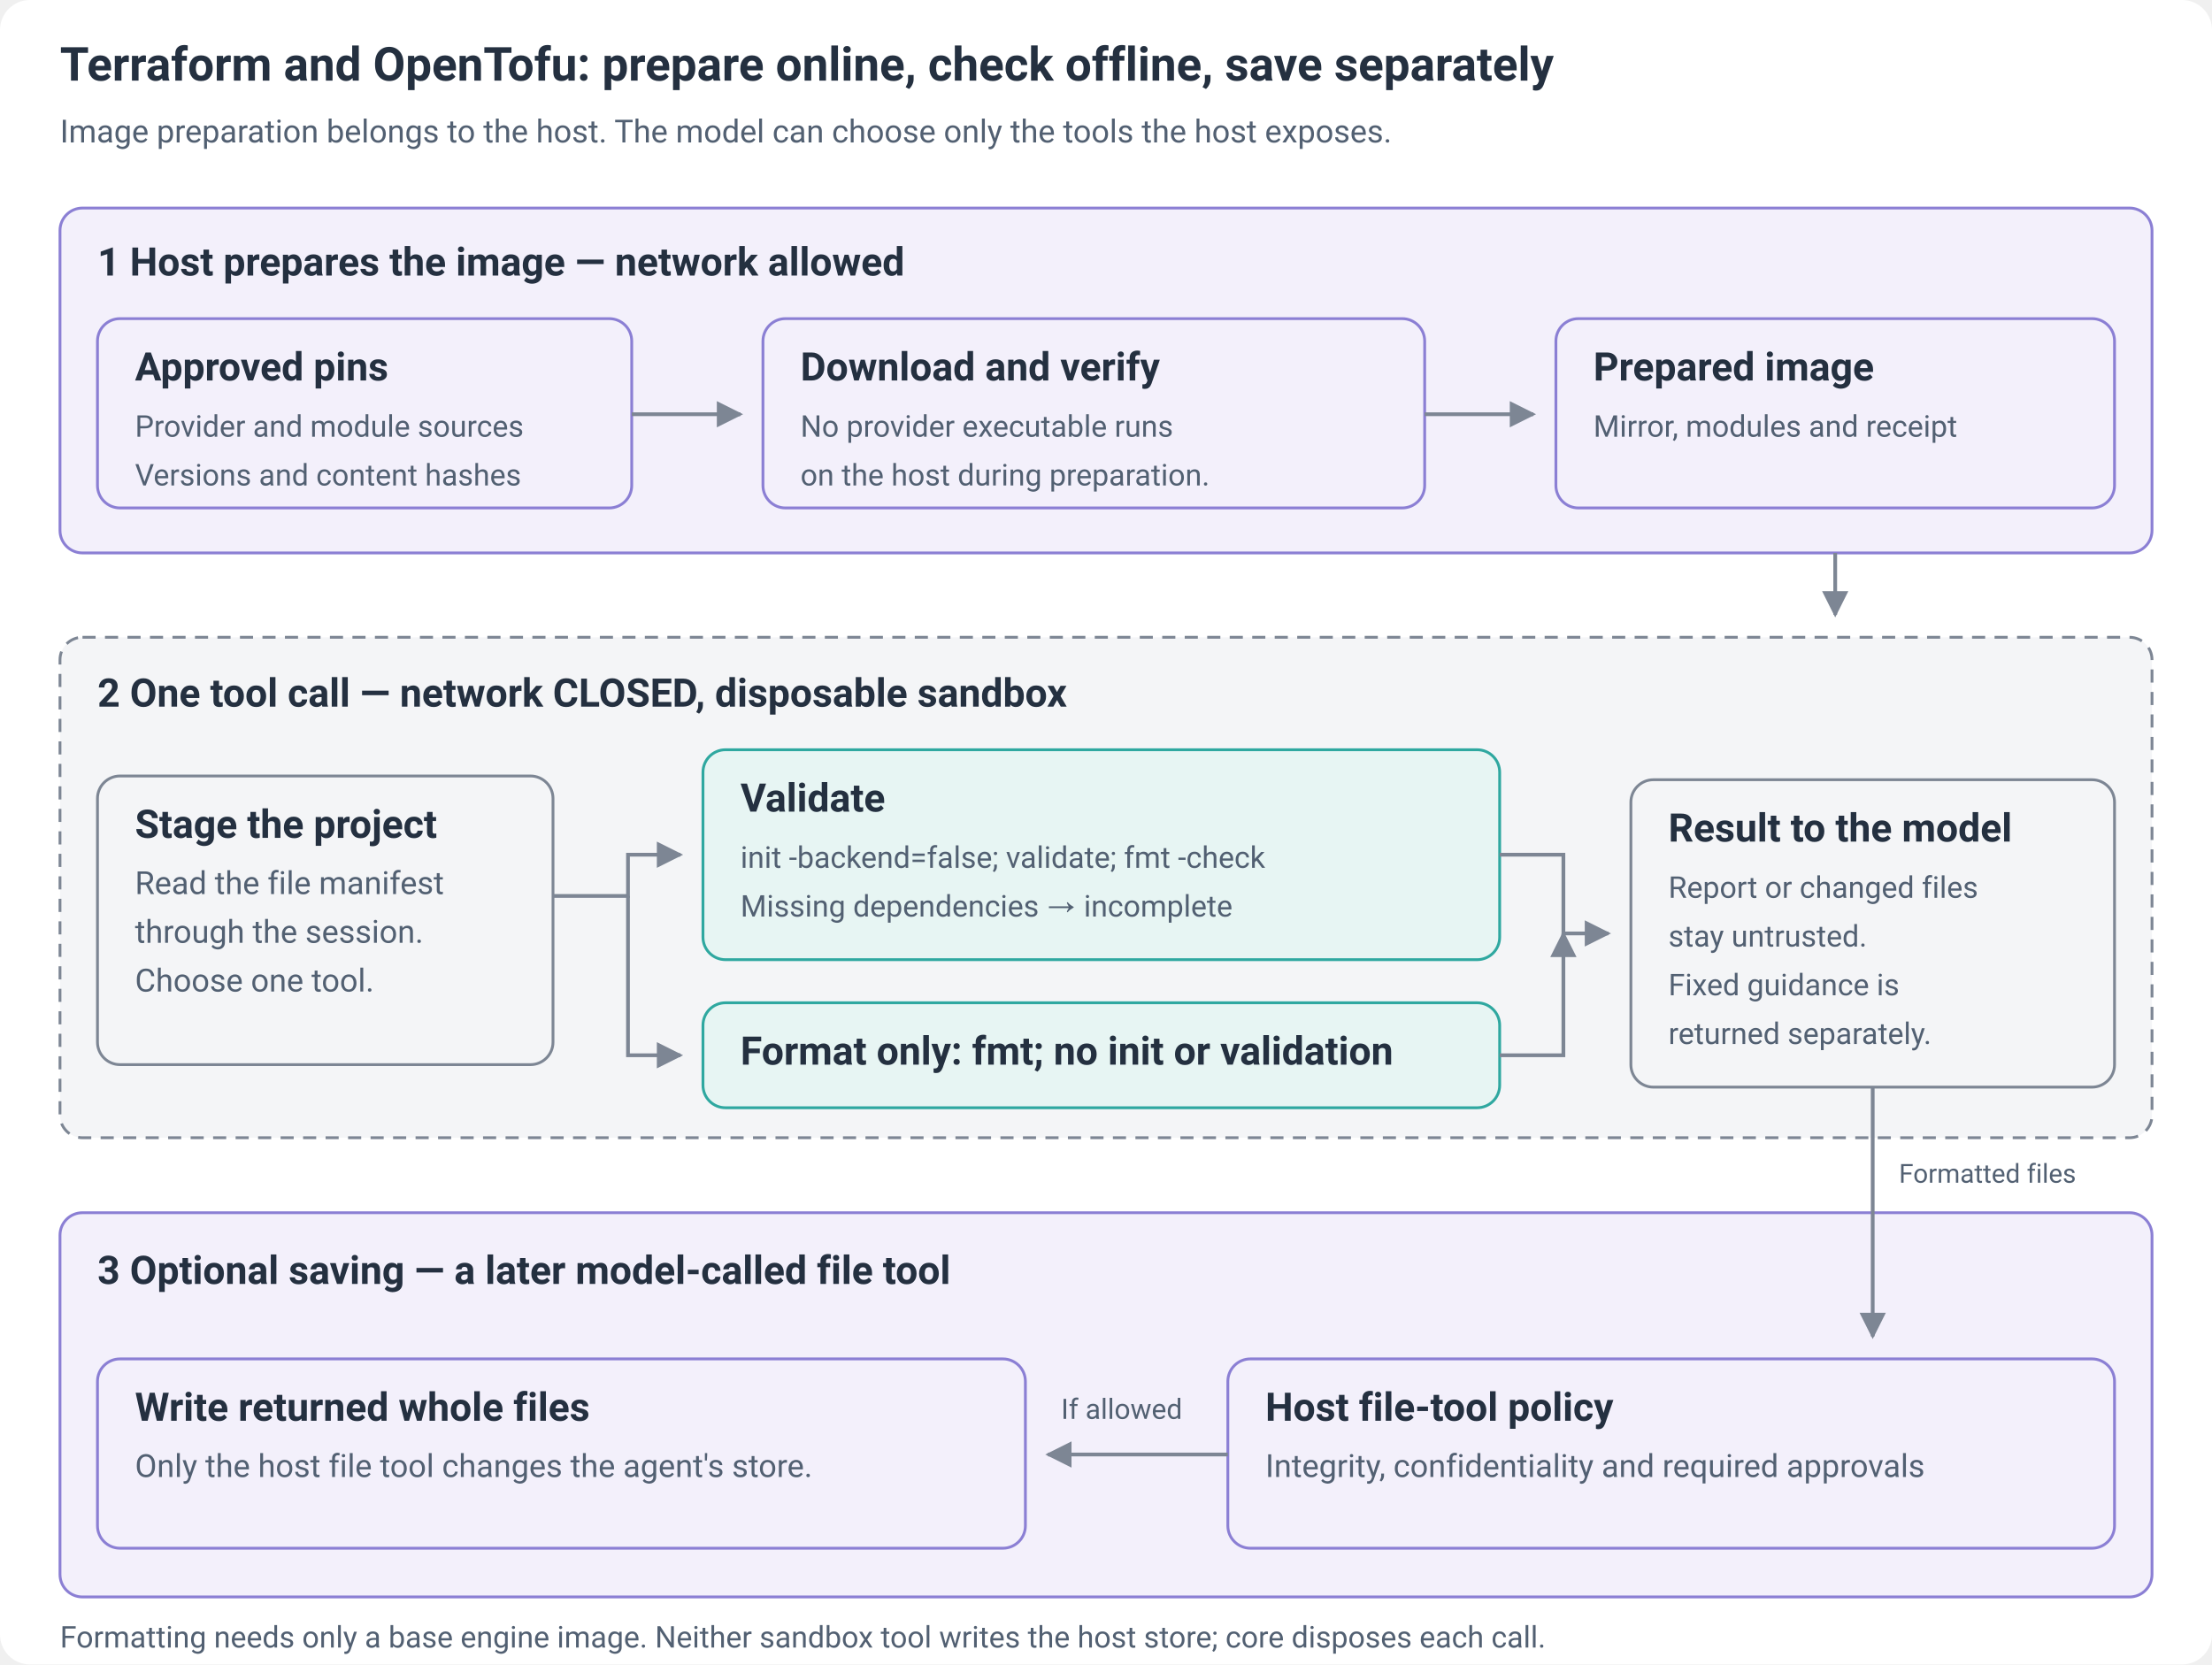
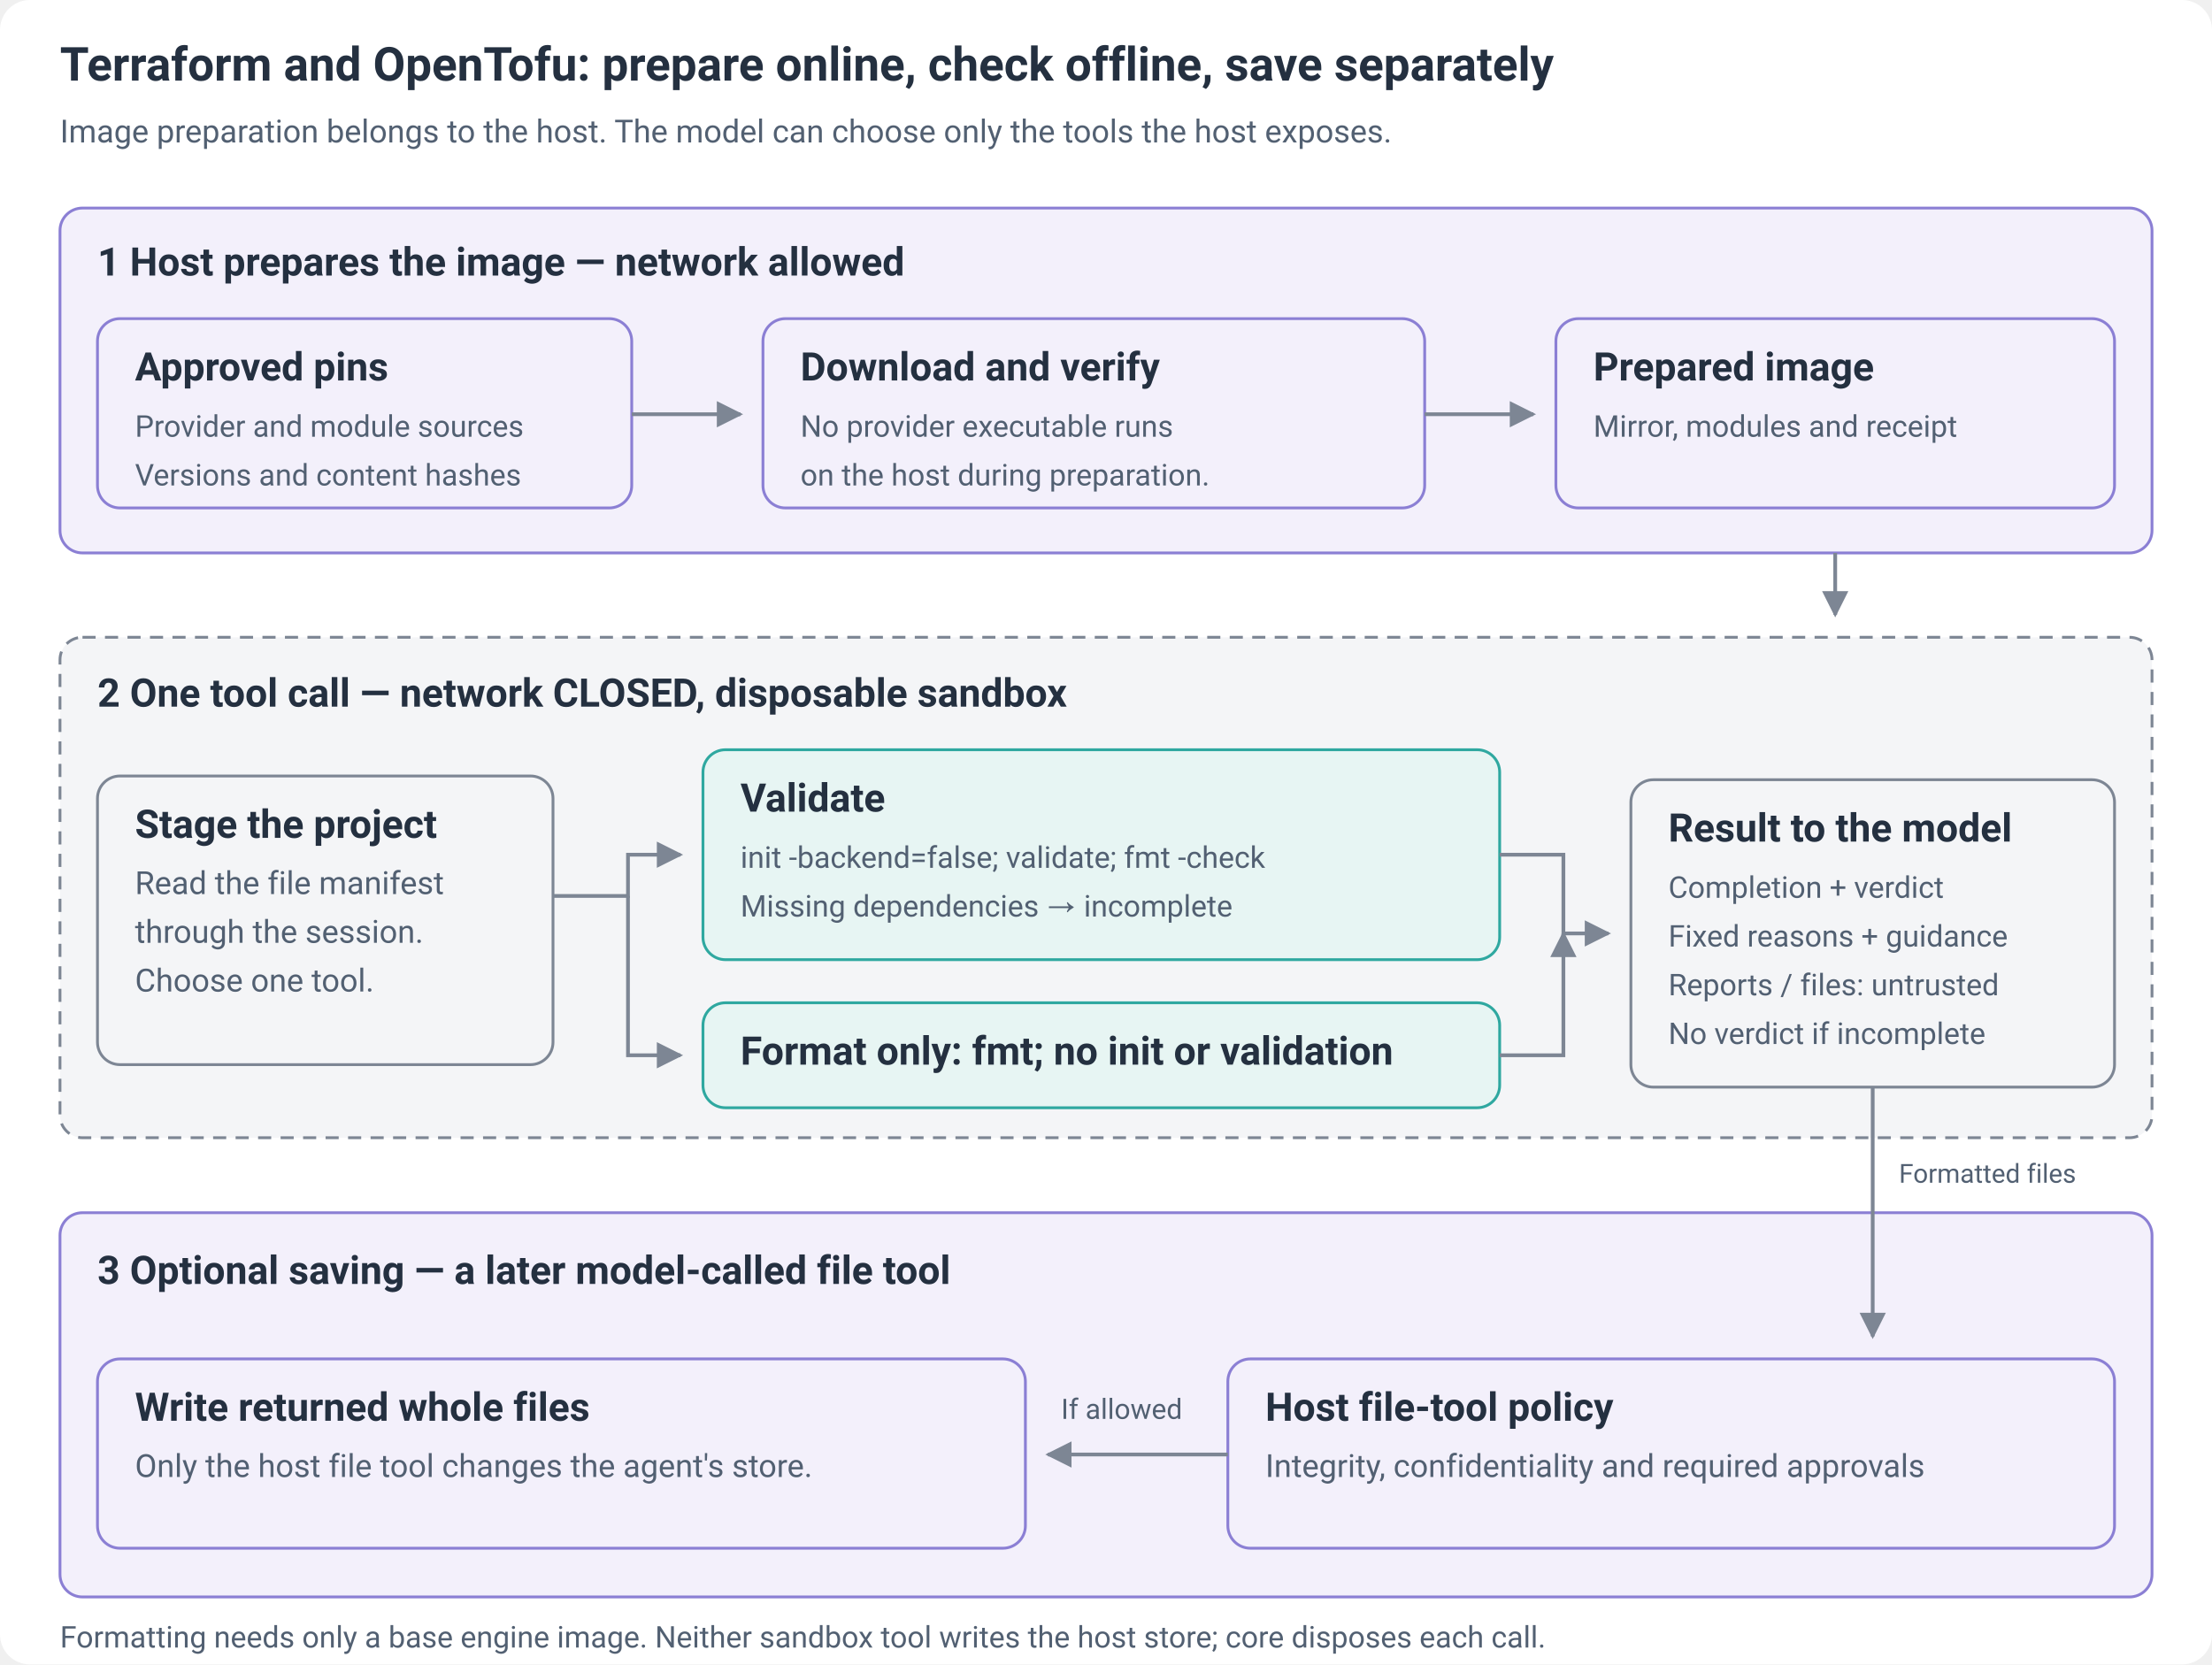
<svg xmlns="http://www.w3.org/2000/svg" viewBox="0 0 1180 888" width="1180" height="888" role="img" aria-labelledby="terraform-offline-flow-title terraform-offline-flow-desc" font-family="ui-sans-serif, system-ui, -apple-system, 'Segoe UI', Roboto, Helvetica, Arial, sans-serif">
  <defs>
    <marker id="terraform-offline-flow-arrow" viewBox="0 0 10 10" refX="9" refY="5" markerWidth="7" markerHeight="7" orient="auto-start-reverse">
      <path d="M 0 0 L 10 5 L 0 10 z" fill="#7d8694" />
    </marker>
  </defs>
  <rect width="1180" height="888" rx="16" fill="#ffffff" />
  <text x="32" y="43" font-size="25" font-weight="600" fill="#243040">Terraform and OpenTofu: prepare online, check offline, save separately</text>
  <text x="32" y="76" font-size="17" fill="#526072">Image preparation belongs to the host. The model can choose only the tools the host exposes.</text>
  <rect x="32" y="111" width="1116" height="184" rx="12" fill="#f3f0fb" stroke="#8b7fd4" stroke-width="1.5" />
  <text x="52" y="147" font-size="21" font-weight="600" fill="#243040">1  Host prepares the image — network allowed</text>
  <rect x="52" y="170" width="285" height="101" rx="12" fill="#f3f0fb" stroke="#8b7fd4" stroke-width="1.5" />
  <text x="72" y="203" font-size="21" font-weight="600" fill="#243040">Approved pins</text>
  <text x="72" y="233" font-size="16" fill="#526072">Provider and module sources</text>
  <text x="72" y="259" font-size="16" fill="#526072">Versions and content hashes</text>
  <rect x="407" y="170" width="353" height="101" rx="12" fill="#f3f0fb" stroke="#8b7fd4" stroke-width="1.5" />
  <text x="427" y="203" font-size="21" font-weight="600" fill="#243040">Download and verify</text>
  <text x="427" y="233" font-size="16" fill="#526072">No provider executable runs</text>
  <text x="427" y="259" font-size="16" fill="#526072">on the host during preparation.</text>
  <rect x="830" y="170" width="298" height="101" rx="12" fill="#f3f0fb" stroke="#8b7fd4" stroke-width="1.5" />
  <text x="850" y="203" font-size="21" font-weight="600" fill="#243040">Prepared image</text>
  <text x="850" y="233" font-size="16" fill="#526072">Mirror, modules and receipt</text>
  <path d="M 337 221 H 395" fill="none" stroke="#7d8694" stroke-width="2" marker-end="url(#terraform-offline-flow-arrow)" />
  <path d="M 760 221 H 818" fill="none" stroke="#7d8694" stroke-width="2" marker-end="url(#terraform-offline-flow-arrow)" />
  <rect x="32" y="340" width="1116" height="267" rx="12" fill="#f4f5f7" stroke="#7d8694" stroke-width="1.5" stroke-dasharray="7 5" />
  <text x="52" y="377" font-size="21" font-weight="600" fill="#243040">2  One tool call — network CLOSED, disposable sandbox</text>
  <path d="M 979 295 V 328" fill="none" stroke="#7d8694" stroke-width="2" marker-end="url(#terraform-offline-flow-arrow)" />
  <rect x="52" y="414" width="243" height="154" rx="12" fill="#f4f5f7" stroke="#7d8694" stroke-width="1.5" />
  <text x="72" y="447" font-size="21" font-weight="600" fill="#243040">Stage the project</text>
  <text x="72" y="477" font-size="17" fill="#526072">Read the file manifest</text>
  <text x="72" y="503" font-size="17" fill="#526072">through the session.</text>
  <text x="72" y="529" font-size="17" fill="#526072">Choose one tool.</text>
  <rect x="375" y="400" width="425" height="112" rx="12" fill="#e7f5f3" stroke="#2fa8a0" stroke-width="1.5" />
  <text x="395" y="433" font-size="21" font-weight="600" fill="#243040">Validate</text>
  <text x="395" y="463" font-size="16" fill="#526072">init -backend=false; validate; fmt -check</text>
  <text x="395" y="489" font-size="16" fill="#526072">Missing dependencies → incomplete</text>
  <rect x="375" y="535" width="425" height="56" rx="12" fill="#e7f5f3" stroke="#2fa8a0" stroke-width="1.5" />
  <text x="395" y="568" font-size="21" font-weight="600" fill="#243040">Format only: fmt; no init or validation</text>
  <rect x="870" y="416" width="258" height="164" rx="12" fill="#f4f5f7" stroke="#7d8694" stroke-width="1.5" />
  <text x="890" y="449" font-size="21" font-weight="600" fill="#243040">Result to the model</text>
-   <text x="890" y="479" font-size="16" fill="#526072">Report or changed files</text>
-   <text x="890" y="505" font-size="16" fill="#526072">stay untrusted.</text>
-   <text x="890" y="531" font-size="16" fill="#526072">Fixed guidance is</text>
-   <text x="890" y="557" font-size="16" fill="#526072">returned separately.</text>
+   <text x="890" y="479" font-size="16" fill="#526072">Completion + verdict</text>
+   <text x="890" y="505" font-size="16" fill="#526072">Fixed reasons + guidance</text>
+   <text x="890" y="531" font-size="16" fill="#526072">Reports / files: untrusted</text>
+   <text x="890" y="557" font-size="16" fill="#526072">No verdict if incomplete</text>
  <path d="M 295 478 H 335 V 456 H 363" fill="none" stroke="#7d8694" stroke-width="2" marker-end="url(#terraform-offline-flow-arrow)" />
  <path d="M 335 478 V 563 H 363" fill="none" stroke="#7d8694" stroke-width="2" marker-end="url(#terraform-offline-flow-arrow)" />
  <path d="M 800 456 H 834 V 498 H 858" fill="none" stroke="#7d8694" stroke-width="2" marker-end="url(#terraform-offline-flow-arrow)" />
  <path d="M 800 563 H 834 V 498" fill="none" stroke="#7d8694" stroke-width="2" marker-end="url(#terraform-offline-flow-arrow)" />
  <rect x="32" y="647" width="1116" height="205" rx="12" fill="#f3f0fb" stroke="#8b7fd4" stroke-width="1.5" />
  <text x="52" y="685" font-size="21" font-weight="600" fill="#243040">3  Optional saving — a later model-called file tool</text>
  <rect x="655" y="725" width="473" height="101" rx="12" fill="#f3f0fb" stroke="#8b7fd4" stroke-width="1.5" />
  <text x="675" y="758" font-size="21" font-weight="600" fill="#243040">Host file-tool policy</text>
  <text x="675" y="788" font-size="17" fill="#526072">Integrity, confidentiality and required approvals</text>
  <rect x="52" y="725" width="495" height="101" rx="12" fill="#f3f0fb" stroke="#8b7fd4" stroke-width="1.5" />
  <text x="72" y="758" font-size="21" font-weight="600" fill="#243040">Write returned whole files</text>
  <text x="72" y="788" font-size="17" fill="#526072">Only the host file tool changes the agent's store.</text>
  <path d="M 999 580 V 713" fill="none" stroke="#7d8694" stroke-width="2" marker-end="url(#terraform-offline-flow-arrow)" />
  <text x="1013" y="631" font-size="14" fill="#526072">Formatted files</text>
  <path d="M 655 776 H 559" fill="none" stroke="#7d8694" stroke-width="2" marker-end="url(#terraform-offline-flow-arrow)" />
  <text x="566" y="757" font-size="15" fill="#526072">If allowed</text>
  <text x="32" y="879" font-size="16" fill="#526072">Formatting needs only a base engine image. Neither sandbox tool writes the host store; core disposes each call.</text>
</svg>
